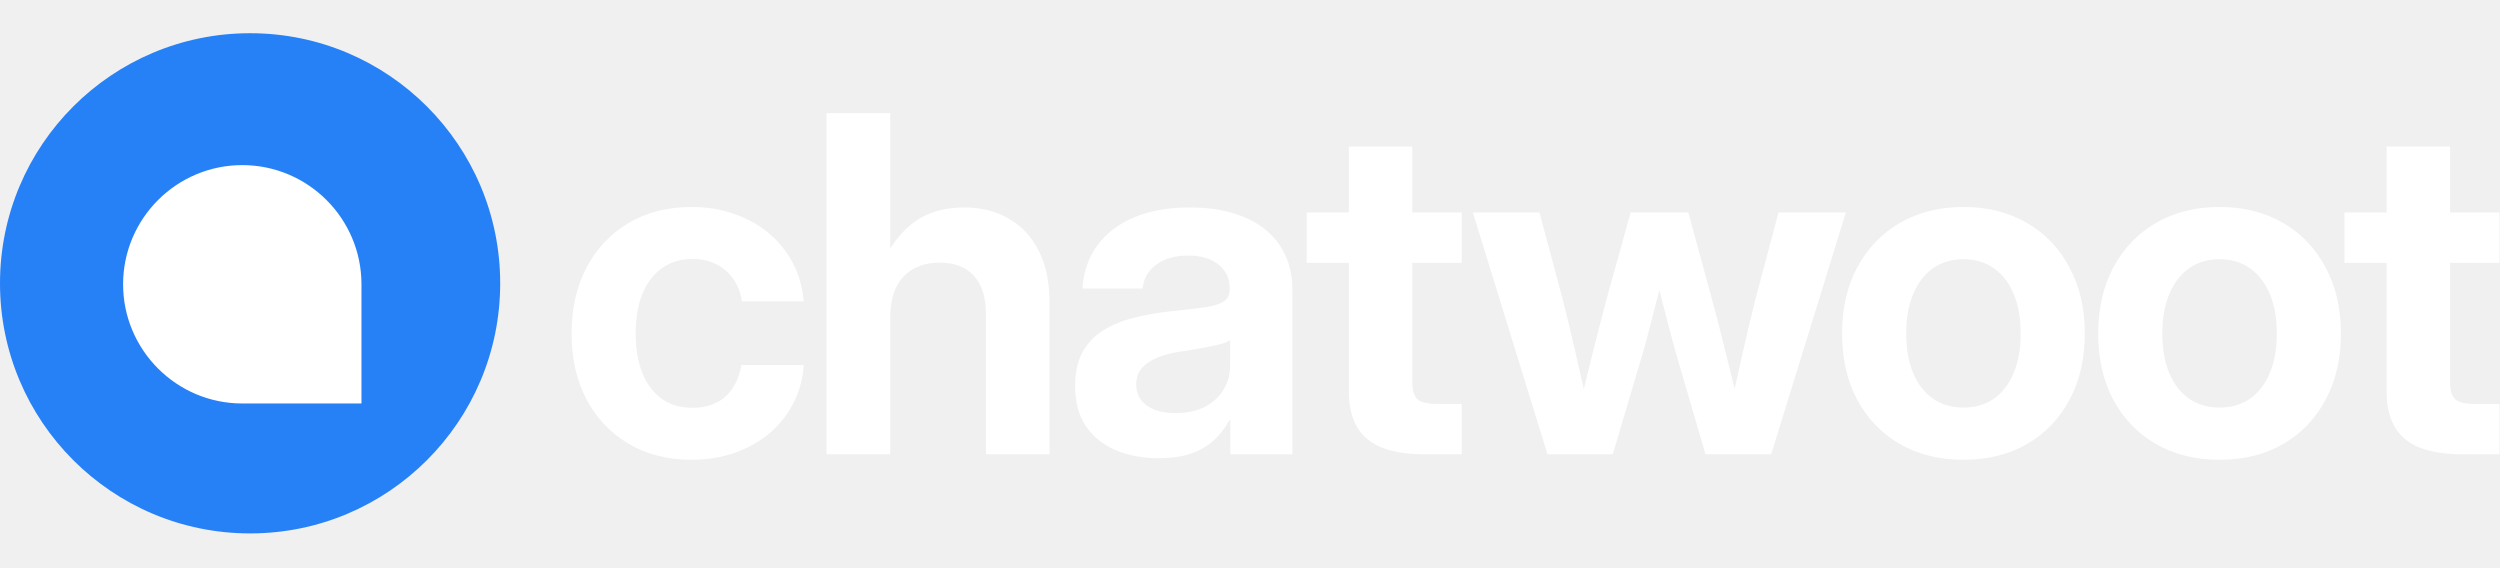
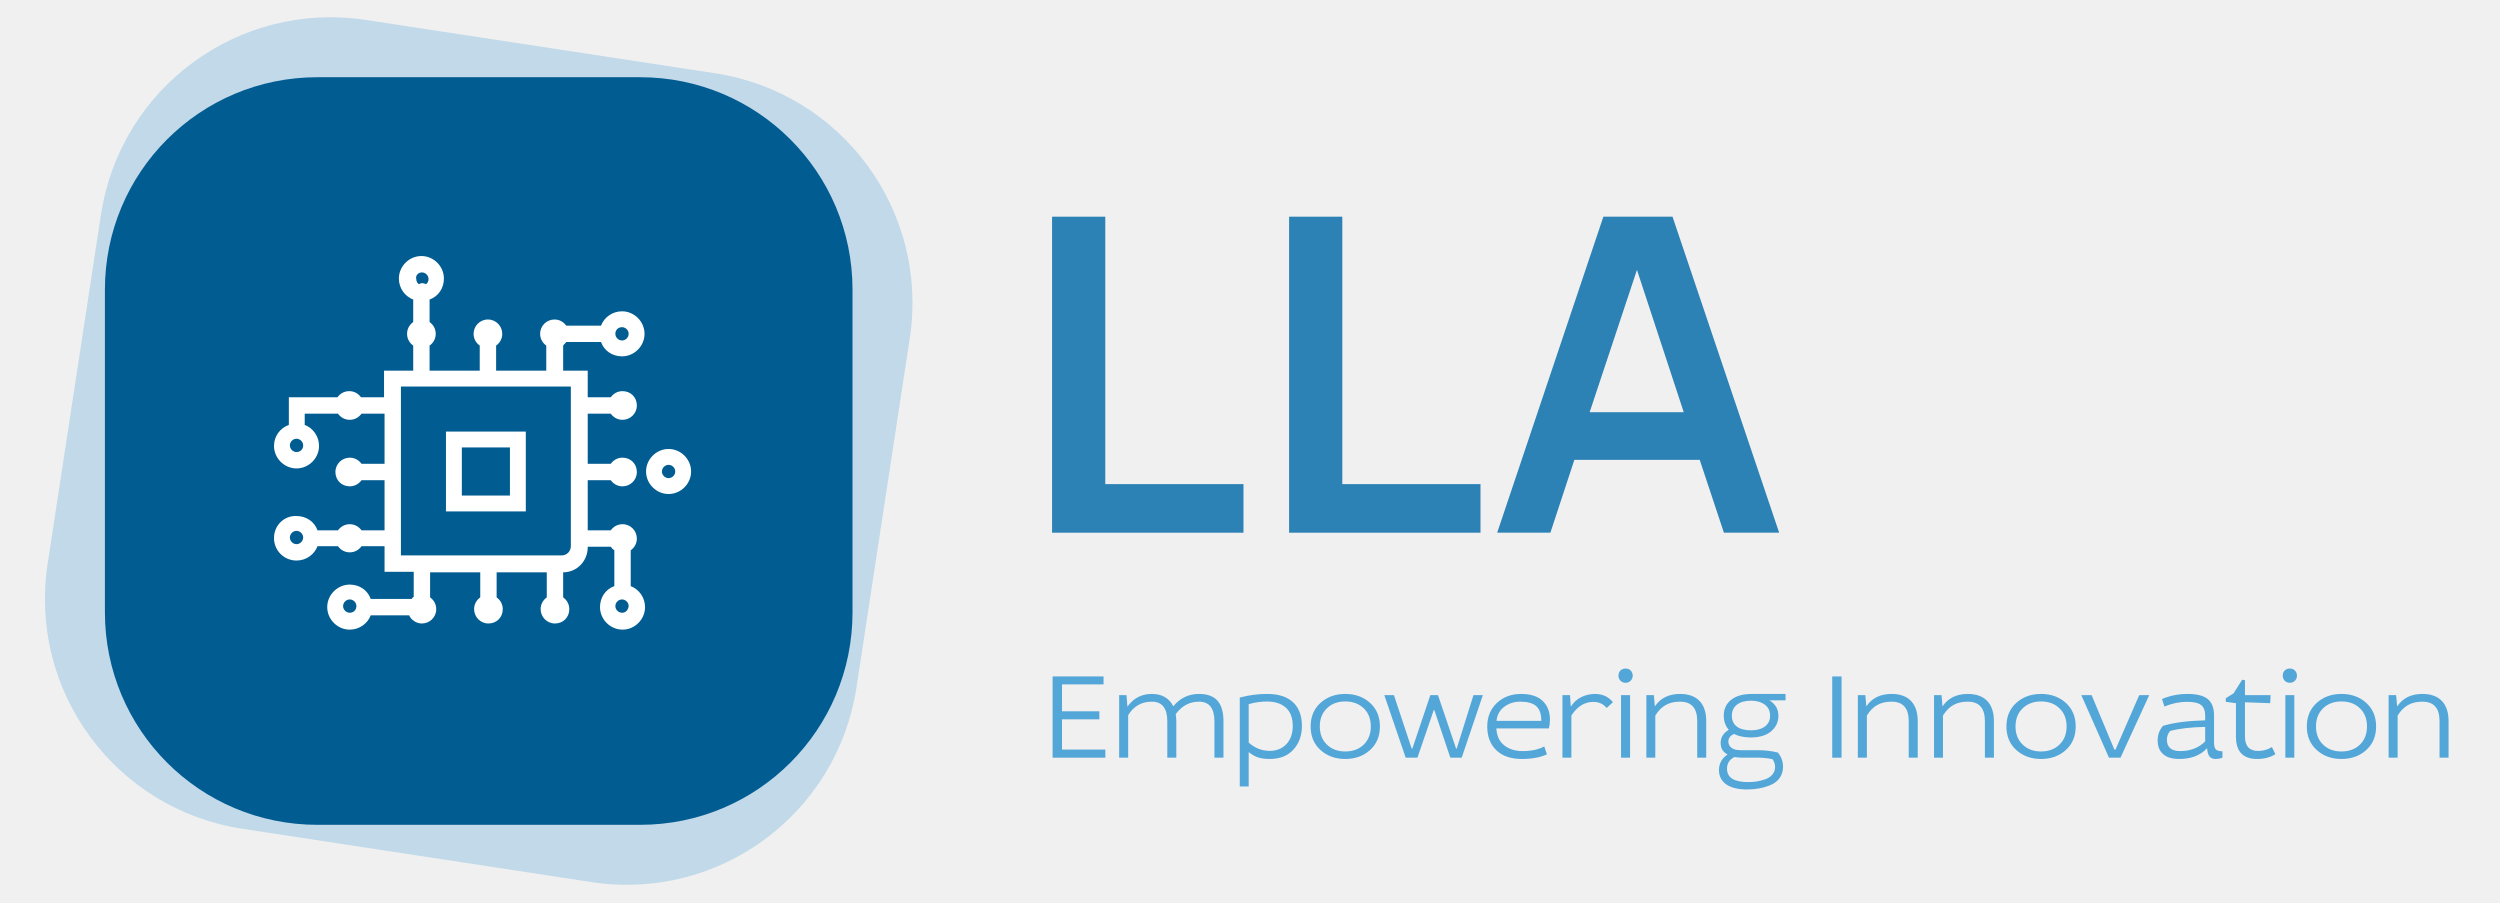
- <svg xmlns="http://www.w3.org/2000/svg" width="2559" height="581" viewBox="0 0 2559 581" fill="none">
-   <path d="M256 546C397.385 546 512 431.385 512 290C512 148.615 397.385 34 256 34C114.615 34 0 148.615 0 290C0 431.385 114.615 546 256 546Z" fill="#2781F6" />
-   <path d="M367 410H247.99C182.388 410 129 356.608 129 290.989C129 225.392 182.388 172 247.992 172C313.612 172 367 225.392 367 290.989V410Z" fill="white" stroke="white" stroke-width="6" />
-   <path d="M707.875 470.625C683.5 470.625 662.016 465.156 643.422 454.219C624.984 443.281 610.609 428.125 600.297 408.75C590.141 389.375 585.062 366.953 585.062 341.484C585.062 316.016 590.141 293.516 600.297 273.984C610.609 254.453 624.984 239.219 643.422 228.281C662.016 217.344 683.5 211.875 707.875 211.875C723.812 211.875 738.5 214.297 751.938 219.141C765.531 223.828 777.328 230.469 787.328 239.062C797.484 247.656 805.609 257.812 811.703 269.531C817.797 281.25 821.469 294.219 822.719 308.438H759.438C758.5 301.875 756.625 296.016 753.812 290.859C751.156 285.547 747.641 281.016 743.266 277.266C739.047 273.359 734.047 270.391 728.266 268.359C722.641 266.172 716.156 265.078 708.812 265.078C696.781 265.078 686.391 268.203 677.641 274.453C668.891 280.703 662.172 289.531 657.484 300.938C652.953 312.344 650.688 325.859 650.688 341.484C650.688 356.953 652.953 370.391 657.484 381.797C662.172 393.203 668.812 402.031 677.406 408.281C686.156 414.375 696.625 417.422 708.812 417.422C716.156 417.422 722.641 416.406 728.266 414.375C733.891 412.344 738.734 409.453 742.797 405.703C747.016 401.797 750.453 397.188 753.109 391.875C755.766 386.406 757.719 380.312 758.969 373.594H822.719C821.781 387.656 818.266 400.625 812.172 412.5C806.234 424.219 798.188 434.453 788.031 443.203C777.875 451.797 766 458.516 752.406 463.359C738.812 468.203 723.969 470.625 707.875 470.625ZM911.209 326.484V465H846.053V115.781H911.209V281.25H898.319C906.288 259.375 917.459 242.422 931.834 230.391C946.366 218.359 964.725 212.344 986.913 212.344C1004.41 212.344 1019.65 216.172 1032.62 223.828C1045.74 231.328 1055.98 242.344 1063.32 256.875C1070.66 271.406 1074.33 289.141 1074.33 310.078V465H1009.18V321.562C1009.18 304.219 1005.04 291.094 996.756 282.188C988.631 273.281 977.069 268.828 962.069 268.828C952.069 268.828 943.241 270.859 935.584 274.922C927.928 278.984 921.913 285.234 917.538 293.672C913.319 302.109 911.209 313.047 911.209 326.484ZM1185.79 468.984C1169.39 468.984 1154.78 466.25 1141.97 460.781C1129.15 455.312 1119 447.109 1111.5 436.172C1104.15 425.234 1100.48 411.562 1100.48 395.156C1100.48 381.094 1103.06 369.453 1108.22 360.234C1113.53 350.859 1120.64 343.438 1129.54 337.969C1138.61 332.344 1149 328.125 1160.72 325.312C1172.43 322.344 1184.62 320.156 1197.28 318.75C1212.59 317.188 1224.7 315.781 1233.61 314.531C1242.51 313.125 1248.92 311.094 1252.83 308.438C1256.73 305.781 1258.68 301.719 1258.68 296.25V294.609C1258.68 288.047 1256.97 282.344 1253.53 277.5C1250.09 272.5 1245.25 268.594 1239 265.781C1232.75 262.969 1225.17 261.562 1216.26 261.562C1207.36 261.562 1199.47 262.969 1192.59 265.781C1185.87 268.594 1180.48 272.578 1176.42 277.734C1172.51 282.734 1170.25 288.594 1169.62 295.312H1107.98C1109.08 278.438 1114.08 263.828 1122.98 251.484C1132.04 239.141 1144.54 229.531 1160.48 222.656C1176.58 215.781 1195.72 212.344 1217.9 212.344C1234.47 212.344 1249.23 214.297 1262.2 218.203C1275.33 222.109 1286.34 227.734 1295.25 235.078C1304.31 242.422 1311.18 251.328 1315.87 261.797C1320.56 272.109 1322.9 283.75 1322.9 296.719V465H1259.39V430.078H1258.45C1254.23 437.891 1248.92 444.766 1242.51 450.703C1236.26 456.484 1228.45 461.016 1219.08 464.297C1209.86 467.422 1198.76 468.984 1185.79 468.984ZM1203.14 422.812C1214.86 422.812 1224.86 420.703 1233.14 416.484C1241.58 412.109 1247.98 406.25 1252.36 398.906C1256.89 391.562 1259.15 383.281 1259.15 374.062V348.281C1257.12 349.531 1254.39 350.703 1250.95 351.797C1247.67 352.734 1243.68 353.672 1239 354.609C1234.47 355.547 1229.47 356.484 1224 357.422C1218.68 358.359 1213.14 359.219 1207.36 360C1199.23 361.25 1191.81 363.203 1185.09 365.859C1178.37 368.516 1172.98 372.109 1168.92 376.641C1165.01 381.016 1163.06 386.719 1163.06 393.75C1163.06 399.688 1164.7 404.922 1167.98 409.453C1171.42 413.828 1176.11 417.188 1182.04 419.531C1187.98 421.719 1195.01 422.812 1203.14 422.812ZM1496.24 217.5V269.062H1337.57V217.5H1496.24ZM1380.69 150H1445.61V390.703C1445.61 399.297 1447.33 405.234 1450.77 408.516C1454.21 411.797 1460.69 413.438 1470.22 413.438C1474.13 413.438 1478.66 413.438 1483.82 413.438C1489.13 413.438 1493.27 413.438 1496.24 413.438V465C1492.02 465 1486.32 465 1479.13 465C1472.1 465 1464.99 465 1457.8 465C1431.39 465 1411.94 459.766 1399.44 449.297C1386.94 438.828 1380.69 422.656 1380.69 400.781V150ZM1584.03 465L1507.62 217.5H1575.82L1599.73 307.031C1604.26 324.688 1608.63 342.891 1612.85 361.641C1617.07 380.391 1621.29 398.828 1625.51 416.953H1616.6C1621.13 398.828 1625.67 380.391 1630.2 361.641C1634.88 342.891 1639.57 324.688 1644.26 307.031L1669.1 217.5H1728.17L1752.54 307.031C1757.38 324.688 1762.07 342.891 1766.6 361.641C1771.13 380.391 1775.67 398.828 1780.2 416.953H1771.06C1775.43 398.828 1779.65 380.391 1783.71 361.641C1787.93 342.891 1792.23 324.688 1796.6 307.031L1820.51 217.5H1889.42L1813.01 465H1745.74L1716.45 364.688C1713.63 354.844 1710.9 344.844 1708.24 334.688C1705.59 324.375 1702.93 314.062 1700.28 303.75C1697.78 293.281 1695.12 282.969 1692.31 272.812H1704.96C1702.31 282.969 1699.57 293.281 1696.76 303.75C1694.1 314.062 1691.45 324.375 1688.79 334.688C1686.29 344.844 1683.56 354.844 1680.59 364.688L1650.82 465H1584.03ZM2009.78 470.625C1985.09 470.625 1963.38 465.234 1944.62 454.453C1926.03 443.672 1911.5 428.594 1901.03 409.219C1890.72 389.844 1885.56 367.266 1885.56 341.484C1885.56 315.703 1890.72 293.125 1901.03 273.75C1911.5 254.219 1926.03 239.062 1944.62 228.281C1963.38 217.344 1985.09 211.875 2009.78 211.875C2034.62 211.875 2056.34 217.344 2074.94 228.281C2093.53 239.062 2107.98 254.219 2118.3 273.75C2128.77 293.125 2134 315.703 2134 341.484C2134 367.266 2128.77 389.844 2118.3 409.219C2107.98 428.594 2093.53 443.672 2074.94 454.453C2056.34 465.234 2034.62 470.625 2009.78 470.625ZM2009.78 417.188C2021.66 417.188 2031.97 414.219 2040.72 408.281C2049.47 402.188 2056.27 393.438 2061.11 382.031C2065.95 370.625 2068.38 357.109 2068.38 341.484C2068.38 325.547 2065.95 311.953 2061.11 300.703C2056.27 289.297 2049.47 280.547 2040.72 274.453C2031.97 268.359 2021.66 265.312 2009.78 265.312C1998.06 265.312 1987.75 268.359 1978.84 274.453C1970.09 280.547 1963.3 289.297 1958.45 300.703C1953.61 311.953 1951.19 325.547 1951.19 341.484C1951.19 357.266 1953.61 370.859 1958.45 382.266C1963.3 393.516 1970.09 402.188 1978.84 408.281C1987.75 414.219 1998.06 417.188 2009.78 417.188ZM2271.94 470.625C2247.26 470.625 2225.54 465.234 2206.79 454.453C2188.19 443.672 2173.66 428.594 2163.19 409.219C2152.88 389.844 2147.72 367.266 2147.72 341.484C2147.72 315.703 2152.88 293.125 2163.19 273.75C2173.66 254.219 2188.19 239.062 2206.79 228.281C2225.54 217.344 2247.26 211.875 2271.94 211.875C2296.79 211.875 2318.51 217.344 2337.1 228.281C2355.69 239.062 2370.15 254.219 2380.46 273.75C2390.93 293.125 2396.16 315.703 2396.16 341.484C2396.16 367.266 2390.93 389.844 2380.46 409.219C2370.15 428.594 2355.69 443.672 2337.1 454.453C2318.51 465.234 2296.79 470.625 2271.94 470.625ZM2271.94 417.188C2283.82 417.188 2294.13 414.219 2302.88 408.281C2311.63 402.188 2318.43 393.438 2323.27 382.031C2328.12 370.625 2330.54 357.109 2330.54 341.484C2330.54 325.547 2328.12 311.953 2323.27 300.703C2318.43 289.297 2311.63 280.547 2302.88 274.453C2294.13 268.359 2283.82 265.312 2271.94 265.312C2260.22 265.312 2249.91 268.359 2241.01 274.453C2232.26 280.547 2225.46 289.297 2220.62 300.703C2215.77 311.953 2213.35 325.547 2213.35 341.484C2213.35 357.266 2215.77 370.859 2220.62 382.266C2225.46 393.516 2232.26 402.188 2241.01 408.281C2249.91 414.219 2260.22 417.188 2271.94 417.188ZM2558.48 217.5V269.062H2399.81V217.5H2558.48ZM2442.93 150H2507.86V390.703C2507.86 399.297 2509.57 405.234 2513.01 408.516C2516.45 411.797 2522.93 413.438 2532.47 413.438C2536.37 413.438 2540.9 413.438 2546.06 413.438C2551.37 413.438 2555.51 413.438 2558.48 413.438V465C2554.26 465 2548.56 465 2541.37 465C2534.34 465 2527.23 465 2520.04 465C2493.64 465 2474.18 459.766 2461.68 449.297C2449.18 438.828 2442.93 422.656 2442.93 400.781V150Z" fill="white" />
+ <svg xmlns="http://www.w3.org/2000/svg" version="1.1" viewBox="86 191 329 119" width="1322" height="477" preserveAspectRatio="xMidYMid meet" shape-rendering="geometricPrecision" role="img" aria-labelledby="logo-title logo-desc">
+   <g transform="matrix(0.2134128 0.03258718 -0.03258718 0.2134128 148.75 250.5)">
+     <path style="stroke: none; stroke-width: 0; stroke-dasharray: none; stroke-linecap: round; stroke-dashoffset: 0; stroke-linejoin: round; stroke-miterlimit: 4; fill: rgb(83,166,216); fill-rule: nonzero; opacity: 0.3;" transform=" translate(-347.2145, -408.1556)" d="m 239.323 158.156 c -78.601 0 -142.109 63.506 -142.109 142.107 l 0 215.784 c 0 78.601 63.508 142.109 142.109 142.109 l 215.782 0 c 78.601 0 142.109 -63.508 142.109 -142.109 l 0 -215.784 c 0 -78.601 -63.508 -142.107 -142.109 -142.107 l -215.782 0 z" stroke-linecap="round" />
+   </g>
+   <g transform="matrix(0.1972508 -4.831e-17 4.831e-17 0.1972508 148.75 250.5)">
+     <path style="stroke: none; stroke-width: 0; stroke-dasharray: none; stroke-linecap: round; stroke-dashoffset: 0; stroke-linejoin: round; stroke-miterlimit: 4; fill: rgb(1,92,146); fill-rule: nonzero; opacity: 1;" transform=" translate(-347.2145, -408.1556)" d="m 239.323 158.156 c -78.601 0 -142.109 63.506 -142.109 142.107 l 0 215.784 c 0 78.601 63.508 142.109 142.109 142.109 l 215.782 0 c 78.601 0 142.109 -63.508 142.109 -142.109 l 0 -215.784 c 0 -78.601 -63.508 -142.107 -142.109 -142.107 l -215.782 0 z" stroke-linecap="round" />
+   </g>
+   <g transform="matrix(0.6751487 0 0 0.6751487 148.75 250.5)">
+     <g style="">
+       <g transform="matrix(1 0 0 1 1.4 4)">
+         <path style="stroke: none; stroke-width: 1; stroke-dasharray: none; stroke-linecap: butt; stroke-dashoffset: 0; stroke-linejoin: miter; stroke-miterlimit: 4; fill: rgb(255,255,255); fill-rule: nonzero; opacity: 1;" transform=" translate(-46.4, -49)" d="M 38.6 56.8 h 15.6 V 41.2 H 38.6 V 56.8 z M 41.7 44.3 h 9.4 v 9.4 h -9.4 V 44.3 z" stroke-linecap="round" />
+       </g>
+       <g transform="matrix(1 0 0 1 37.1 4)">
+         <path style="stroke: none; stroke-width: 1; stroke-dasharray: none; stroke-linecap: butt; stroke-dashoffset: 0; stroke-linejoin: miter; stroke-miterlimit: 4; fill: rgb(255,255,255); fill-rule: nonzero; opacity: 1;" transform=" translate(-82.1, -49)" d="M 82.1 44.6 c -2.4 0 -4.4 2 -4.4 4.4 s 2 4.4 4.4 4.4 s 4.4 -2 4.4 -4.4 S 84.5 44.6 82.1 44.6 z M 82.1 50.3 c -0.7 0 -1.3 -0.6 -1.3 -1.3 s 0.6 -1.3 1.3 -1.3 c 0.7 0 1.3 0.6 1.3 1.3 S 82.8 50.3 82.1 50.3 z" stroke-linecap="round" />
+       </g>
+       <g transform="matrix(1 0 0 1 -3.75 -1.6)">
+         <path style="stroke: none; stroke-width: 1; stroke-dasharray: none; stroke-linecap: butt; stroke-dashoffset: 0; stroke-linejoin: miter; stroke-miterlimit: 4; fill: rgb(255,255,255); fill-rule: nonzero; opacity: 1;" transform=" translate(-41.25, -43.4)" d="M 62.1 23.7 h 6.8 c 0.6 1.7 2.2 2.8 4.1 2.8 c 2.4 0 4.4 -2 4.4 -4.4 s -2 -4.4 -4.4 -4.4 c -1.9 0 -3.5 1.2 -4.1 2.8 h -6.8 c -0.5 -0.7 -1.3 -1.2 -2.3 -1.2 c -1.5 0 -2.8 1.2 -2.8 2.8 c 0 1 0.5 1.8 1.2 2.3 v 4.9 h -9.8 v -4.9 c 0.7 -0.5 1.2 -1.3 1.2 -2.3 c 0 -1.5 -1.2 -2.8 -2.8 -2.8 S 44 20.6 44 22.1 c 0 1 0.5 1.8 1.2 2.3 v 4.9 h -9.8 v -4.9 c 0.7 -0.5 1.2 -1.3 1.2 -2.3 c 0 -1 -0.5 -1.8 -1.2 -2.3 v -4.4 c 1.7 -0.6 2.8 -2.2 2.8 -4.1 c 0 -2.4 -2 -4.4 -4.4 -4.4 s -4.4 2 -4.4 4.4 c 0 1.9 1.2 3.5 2.8 4.1 v 4.4 c -0.7 0.5 -1.2 1.3 -1.2 2.3 c 0 1 0.5 1.8 1.2 2.3 v 4.9 h -5.7 v 5.2 h -4.5 c -0.5 -0.7 -1.3 -1.2 -2.3 -1.2 c -1 0 -1.8 0.5 -2.3 1.2 H 7.9 v 5.4 C 6.2 40.5 5 42.1 5 44 c 0 2.4 2 4.4 4.4 4.4 s 4.4 -2 4.4 -4.4 c 0 -1.9 -1.2 -3.5 -2.8 -4.1 v -2.2 h 6.5 c 0.5 0.7 1.3 1.2 2.3 1.2 c 1 0 1.8 -0.5 2.3 -1.2 h 4.5 v 9.8 h -4.5 c -0.5 -0.7 -1.3 -1.2 -2.3 -1.2 c -1.5 0 -2.8 1.2 -2.8 2.8 s 1.2 2.8 2.8 2.8 c 1 0 1.8 -0.5 2.3 -1.2 h 4.5 v 9.8 h -4.5 c -0.5 -0.7 -1.3 -1.2 -2.3 -1.2 c -1 0 -1.8 0.5 -2.3 1.2 h -4 c -0.6 -1.7 -2.2 -2.8 -4.1 -2.8 C 7 57.6 5 59.5 5 62 s 2 4.4 4.4 4.4 c 1.9 0 3.5 -1.2 4.1 -2.8 h 4 c 0.5 0.7 1.3 1.2 2.3 1.2 c 1 0 1.8 -0.5 2.3 -1.2 h 4.5 v 5 h 5.7 v 4.9 c -0.2 0.1 -0.3 0.2 -0.4 0.4 h -8 c -0.6 -1.7 -2.2 -2.8 -4.1 -2.8 c -2.4 0 -4.4 2 -4.4 4.4 s 2 4.4 4.4 4.4 c 1.9 0 3.5 -1.2 4.1 -2.8 h 7.5 c 0.4 0.9 1.4 1.6 2.5 1.6 c 1.5 0 2.8 -1.2 2.8 -2.8 c 0 -1 -0.5 -1.8 -1.2 -2.3 v -4.9 h 9.8 v 4.9 c -0.7 0.5 -1.2 1.3 -1.2 2.3 c 0 1.5 1.2 2.8 2.8 2.8 s 2.8 -1.2 2.8 -2.8 c 0 -1 -0.5 -1.8 -1.2 -2.3 v -4.9 h 9.8 v 4.9 c -0.7 0.5 -1.2 1.3 -1.2 2.3 c 0 1.5 1.2 2.8 2.8 2.8 s 2.8 -1.2 2.8 -2.8 c 0 -1 -0.5 -1.8 -1.2 -2.3 v -4.9 c 2.7 0 4.8 -2.2 4.8 -4.9 v -0.1 h 4.5 c 0.2 0.3 0.4 0.5 0.7 0.7 v 7 c -1.7 0.6 -2.8 2.2 -2.8 4.1 c 0 2.4 2 4.4 4.4 4.4 s 4.4 -2 4.4 -4.4 c 0 -1.9 -1.2 -3.5 -2.8 -4.1 v -7 c 0.7 -0.5 1.2 -1.3 1.2 -2.3 c 0 -1.5 -1.2 -2.8 -2.8 -2.8 c -1 0 -1.8 0.5 -2.3 1.2 h -4.5 v -9.8 h 4.5 c 0.5 0.7 1.3 1.2 2.3 1.2 c 1.5 0 2.8 -1.2 2.8 -2.8 s -1.2 -2.8 -2.8 -2.8 c -1 0 -1.8 0.5 -2.3 1.2 h -4.5 v -9.8 h 4.5 c 0.5 0.7 1.3 1.2 2.3 1.2 c 1.5 0 2.8 -1.2 2.8 -2.8 s -1.2 -2.8 -2.8 -2.8 c -1 0 -1.8 0.5 -2.3 1.2 h -4.5 v -5.2 h -4.8 v -4.9 C 61.6 24.2 61.9 24 62.1 23.7 z M 33.9 10.1 c 0.7 0 1.3 0.6 1.3 1.3 c 0 0.4 -0.2 0.8 -0.5 1 c -0.2 -0.1 -0.5 -0.2 -0.7 -0.2 c -0.3 0 -0.5 0.1 -0.7 0.2 c -0.3 -0.2 -0.5 -0.6 -0.5 -1 C 32.6 10.7 33.2 10.1 33.9 10.1 z M 9.4 45.2 c -0.7 0 -1.3 -0.6 -1.3 -1.3 c 0 -0.7 0.6 -1.3 1.3 -1.3 c 0.7 0 1.3 0.6 1.3 1.3 C 10.7 44.7 10.1 45.2 9.4 45.2 z M 9.4 63.2 c -0.7 0 -1.3 -0.6 -1.3 -1.3 s 0.6 -1.3 1.3 -1.3 c 0.7 0 1.3 0.6 1.3 1.3 S 10.1 63.2 9.4 63.2 z M 19.8 76.6 c -0.7 0 -1.3 -0.6 -1.3 -1.3 c 0 -0.7 0.6 -1.3 1.3 -1.3 c 0.7 0 1.3 0.6 1.3 1.3 C 21.1 76.1 20.5 76.6 19.8 76.6 z M 73 76.6 c -0.7 0 -1.3 -0.6 -1.3 -1.3 c 0 -0.7 0.6 -1.3 1.3 -1.3 c 0.7 0 1.3 0.6 1.3 1.3 C 74.2 76.1 73.7 76.6 73 76.6 z M 63 63.6 c 0 1 -0.8 1.8 -1.8 1.8 H 29.8 V 32.4 H 63 V 63.6 z M 73 20.8 c 0.7 0 1.3 0.6 1.3 1.3 s -0.6 1.3 -1.3 1.3 c -0.7 0 -1.3 -0.6 -1.3 -1.3 S 72.2 20.8 73 20.8 z" stroke-linecap="round" />
+       </g>
+     </g>
+   </g>
+   <g transform="matrix(1 0 0 1 348.3188 241.8951)" style="">
+     <path fill="#2D82B5" opacity="1" d="M-98.68 19.38L-123.93 19.38L-123.93-22.31L-116.91-22.31L-116.91 12.97L-98.68 12.97L-98.68 19.38Z" />
+     <path fill="#2D82B5" opacity="1" d="M-67.41 19.38L-92.66 19.38L-92.66-22.31L-85.64-22.31L-85.64 12.97L-67.41 12.97L-67.41 19.38Z" />
+     <path fill="#2D82B5" opacity="1" d="M-58.19 19.38L-65.21 19.38L-51.20-22.31L-42.08-22.31L-28.01 19.38L-35.30 19.38L-38.49 9.77L-55.03 9.77L-58.19 19.38ZM-46.77-15.29L-53.01 3.48L-40.60 3.48L-46.77-15.29Z" />
+   </g>
+   <g transform="matrix(1 0 0 1 342.3189 285.776)" style="">
+     <path fill="#53A6D8" opacity="1" d="M-110.90 5.18L-117.86 5.18L-117.86-5.54L-111.14-5.54L-111.14-4.49L-116.62-4.49L-116.62-0.94L-111.69-0.94L-111.69 0.12L-116.62 0.12L-116.62 4.11L-110.90 4.11L-110.90 5.18Z" />
+     <path fill="#53A6D8" opacity="1" d="M-109.08 5.18L-109.08-3.07L-108.11-3.07L-107.99-1.55Q-106.80-3.23-104.77-3.23L-104.77-3.23Q-102.76-3.23-101.94-1.60L-101.94-1.60Q-100.60-3.23-98.55-3.23L-98.55-3.23Q-96.90-3.23-96.11-2.34Q-95.32-1.45-95.32 0.37L-95.32 0.37L-95.32 5.18L-96.51 5.18L-96.51 0.40Q-96.51-2.21-98.55-2.21L-98.55-2.21Q-100.42-2.21-101.62-0.56L-101.62-0.56Q-101.54-0.06-101.54 0.37L-101.54 0.37L-101.54 5.18L-102.73 5.18L-102.73 0.38Q-102.73-2.21-104.77-2.21L-104.77-2.21Q-106.80-2.21-107.89-0.43L-107.89-0.43L-107.89 5.18L-109.08 5.18Z" />
+     <path fill="#53A6D8" opacity="1" d="M-91.99 8.98L-93.17 8.98L-93.17-2.75Q-91.43-3.23-89.53-3.23L-89.53-3.23Q-87.33-3.23-86.15-2.14Q-84.97-1.05-84.97 0.99L-84.97 0.99Q-84.97 2.89-86.10 4.12Q-87.22 5.35-89.21 5.35L-89.21 5.35Q-90.09 5.35-90.71 5.16Q-91.33 4.97-91.99 4.44L-91.99 4.44L-91.99 8.98ZM-91.99-1.88L-91.99-1.88L-91.99 3.19Q-90.77 4.28-89.21 4.28L-89.21 4.28Q-87.86 4.28-87.02 3.39Q-86.18 2.51-86.18 0.99L-86.18 0.99Q-86.18-0.61-87.09-1.42Q-87.99-2.23-89.58-2.23L-89.58-2.23Q-90.82-2.23-91.99-1.88Z" />
+     <path fill="#53A6D8" opacity="1" d="M-75.98-2.05Q-74.68-0.87-74.68 1.06Q-74.68 2.99-75.98 4.17Q-77.29 5.35-79.25 5.35Q-81.21 5.35-82.52 4.17Q-83.82 2.99-83.82 1.06Q-83.82-0.87-82.52-2.05Q-81.21-3.23-79.25-3.23Q-77.29-3.23-75.98-2.05ZM-81.68-1.33Q-82.61-0.43-82.61 1.06Q-82.61 2.54-81.68 3.45Q-80.75 4.36-79.25 4.36Q-77.75 4.36-76.81 3.45Q-75.88 2.54-75.88 1.06Q-75.88-0.43-76.81-1.33Q-77.75-2.24-79.25-2.24Q-80.75-2.24-81.68-1.33Z" />
+     <path fill="#53A6D8" opacity="1" d="M-69.73 5.18L-71.28 5.18L-74.10-3.07L-72.83-3.07L-70.49 3.98L-70.40 3.98L-68.03-3.07L-67.02-3.07L-64.63 3.98L-64.55 3.98L-62.34-3.07L-61.10-3.07L-63.89 5.18L-65.39 5.18L-67.50-1.09L-67.58-1.09L-69.73 5.18Z" />
+     <path fill="#53A6D8" opacity="1" d="M-52.39 1.32L-52.39 1.32L-59.32 1.32Q-59.23 2.81-58.27 3.56Q-57.30 4.31-55.87 4.31L-55.87 4.31Q-54.15 4.31-53.00 3.70L-53.00 3.70L-52.65 4.74Q-53.99 5.35-55.93 5.35L-55.93 5.35Q-58.13 5.35-59.32 4.20Q-60.52 3.05-60.52 1.07L-60.52 1.07Q-60.52-0.84-59.25-2.04Q-57.98-3.23-56.05-3.23L-56.05-3.23Q-54.17-3.23-53.21-2.31Q-52.25-1.38-52.25 0.15L-52.25 0.15Q-52.25 0.79-52.39 1.32ZM-59.30 0.32L-59.30 0.32L-53.39 0.32Q-53.39-1.04-54.06-1.62Q-54.73-2.21-56.18-2.21L-56.18-2.21Q-57.37-2.21-58.27-1.54Q-59.17-0.87-59.30 0.32Z" />
+     <path fill="#53A6D8" opacity="1" d="M-50.60 5.18L-50.60-3.07L-49.60-3.07L-49.50-1.55Q-48.95-2.41-48.10-2.82Q-47.24-3.23-46.33-3.23L-46.33-3.23Q-44.81-3.23-43.94-2.14L-43.94-2.14L-44.76-1.38Q-45.44-2.18-46.53-2.18L-46.53-2.18Q-48.25-2.18-49.42-0.39L-49.42-0.39L-49.42 5.18L-50.60 5.18Z" />
+     <path fill="#53A6D8" opacity="1" d="M-42.87 5.18L-42.87-3.07L-41.68-3.07L-41.68 5.18L-42.87 5.18ZM-42.96-6.31Q-42.70-6.58-42.27-6.58Q-41.84-6.58-41.59-6.31Q-41.33-6.04-41.33-5.64L-41.33-5.64Q-41.33-5.26-41.60-4.98Q-41.86-4.70-42.27-4.70Q-42.68-4.70-42.95-4.98Q-43.21-5.26-43.21-5.64L-43.21-5.64Q-43.21-6.04-42.96-6.31Z" />
+     <path fill="#53A6D8" opacity="1" d="M-39.53 5.18L-39.53-3.07L-38.54-3.07L-38.41-1.58Q-37.32-3.23-35.08-3.23L-35.08-3.23Q-33.41-3.23-32.52-2.31Q-31.63-1.38-31.63 0.37L-31.63 0.37L-31.63 5.18L-32.82 5.18L-32.82 0.35Q-32.82-2.21-35.08-2.21L-35.08-2.21Q-36.22-2.21-36.99-1.76Q-37.77-1.32-38.35-0.38L-38.35-0.38L-38.35 5.18L-39.53 5.18Z" />
+     <path fill="#53A6D8" opacity="1" d="M-25.59-3.23L-21.17-3.23L-21.17-2.39L-23.30-2.39Q-22.11-1.66-22.11-0.36L-22.11-0.36Q-22.11 0.89-23.07 1.70Q-24.04 2.51-25.72 2.51L-25.72 2.51Q-27.08 2.51-27.95 2.05L-27.95 2.05Q-28.71 2.36-28.71 3.07L-28.71 3.07Q-28.71 3.55-28.31 3.87Q-27.92 4.19-27.08 4.19L-27.08 4.19L-24.90 4.19Q-23.41 4.19-22.16 4.51L-22.16 4.51Q-21.50 5.36-21.50 6.37L-21.50 6.37Q-21.50 7.23-21.94 7.85Q-22.39 8.47-23.13 8.78Q-23.87 9.09-24.64 9.23Q-25.41 9.37-26.25 9.37L-26.25 9.37Q-28.03 9.37-28.99 8.70Q-29.95 8.02-29.95 6.82L-29.95 6.82Q-29.95 5.51-28.81 4.75L-28.81 4.75Q-29.73 4.31-29.73 3.24L-29.73 3.24Q-29.73 2.15-28.66 1.50L-28.66 1.50Q-29.32 0.73-29.32-0.36L-29.32-0.36Q-29.32-1.68-28.34-2.46Q-27.36-3.23-25.59-3.23L-25.59-3.23ZM-24.77 5.18L-24.77 5.18L-26.80 5.18Q-27.29 5.18-27.92 5.10L-27.92 5.10Q-28.89 5.58-28.89 6.64L-28.89 6.64Q-28.89 8.40-26.09 8.40L-26.09 8.40Q-25.54 8.40-25.00 8.32Q-24.47 8.24-23.87 8.04Q-23.28 7.84-22.92 7.42Q-22.55 7.00-22.55 6.42L-22.55 6.42Q-22.55 5.86-22.88 5.38L-22.88 5.38Q-23.81 5.18-24.77 5.18ZM-27.57-1.82Q-28.25-1.30-28.25-0.36Q-28.25 0.58-27.60 1.07Q-26.94 1.57-25.72 1.57L-25.72 1.57Q-24.58 1.57-23.90 1.07Q-23.21 0.58-23.21-0.36L-23.21-0.36Q-23.21-1.32-23.92-1.83Q-24.62-2.34-25.72-2.34L-25.72-2.34Q-26.89-2.34-27.57-1.82Z" />
+     <path fill="#53A6D8" opacity="1" d="" />
+     <path fill="#53A6D8" opacity="1" d="M-15.01 5.18L-15.01-5.54L-13.78-5.54L-13.78 5.18L-15.01 5.18Z" />
+     <path fill="#53A6D8" opacity="1" d="M-11.63 5.18L-11.63-3.07L-10.64-3.07L-10.51-1.58Q-9.42-3.23-7.18-3.23L-7.18-3.23Q-5.51-3.23-4.62-2.31Q-3.73-1.38-3.73 0.37L-3.73 0.37L-3.73 5.18L-4.92 5.18L-4.92 0.35Q-4.92-2.21-7.18-2.21L-7.18-2.21Q-8.32-2.21-9.09-1.76Q-9.87-1.32-10.44-0.38L-10.44-0.38L-10.44 5.18L-11.63 5.18Z" />
+     <path fill="#53A6D8" opacity="1" d="M-1.58 5.18L-1.58-3.07L-0.59-3.07L-0.46-1.58Q0.63-3.23 2.87-3.23L2.87-3.23Q4.54-3.23 5.43-2.31Q6.32-1.38 6.32 0.37L6.32 0.37L6.32 5.18L5.13 5.18L5.13 0.35Q5.13-2.21 2.87-2.21L2.87-2.21Q1.73-2.21 0.96-1.76Q0.18-1.32-0.40-0.38L-0.40-0.38L-0.40 5.18L-1.58 5.18Z" />
+     <path fill="#53A6D8" opacity="1" d="M15.81-2.05Q17.11-0.87 17.11 1.06Q17.11 2.99 15.81 4.17Q14.50 5.35 12.54 5.35Q10.58 5.35 9.27 4.17Q7.97 2.99 7.97 1.06Q7.97-0.87 9.27-2.05Q10.58-3.23 12.54-3.23Q14.50-3.23 15.81-2.05ZM10.11-1.33Q9.17-0.43 9.17 1.06Q9.17 2.54 10.11 3.45Q11.04 4.36 12.54 4.36Q14.04 4.36 14.97 3.45Q15.91 2.54 15.91 1.06Q15.91-0.43 14.97-1.33Q14.04-2.24 12.54-2.24Q11.04-2.24 10.11-1.33Z" />
+     <path fill="#53A6D8" opacity="1" d="M21.50 5.18L17.85-3.07L19.21-3.07L22.21 4.11L22.36 4.11L25.49-3.07L26.81-3.07L23.02 5.18L21.50 5.18Z" />
+     <path fill="#53A6D8" opacity="1" d="M28.81-1.57L28.81-1.57L28.50-2.56Q30.08-3.23 31.88-3.23Q33.68-3.23 34.52-2.56Q35.36-1.88 35.36-0.41L35.36-0.41L35.36 3.17Q35.36 3.83 35.59 4.08Q35.82 4.33 36.47 4.34L36.47 4.34L36.47 5.18Q36.02 5.35 35.56 5.35L35.56 5.35Q35.05 5.35 34.77 5.03Q34.50 4.70 34.44 3.93L34.44 3.93Q33.12 5.35 30.77 5.35L30.77 5.35Q29.34 5.35 28.63 4.70Q27.92 4.06 27.92 2.89L27.92 2.89Q27.92 1.80 28.63 0.98L28.63 0.98Q30.69 0.35 34.19 0.25L34.19 0.25L34.19-0.36Q34.19-1.33 33.66-1.76Q33.13-2.19 31.80-2.19L31.80-2.19Q30.31-2.19 28.81-1.57ZM34.19 3.04L34.19 3.04L34.19 1.12Q31.40 1.17 29.57 1.65L29.57 1.65Q29.14 2.15 29.14 2.79L29.14 2.79Q29.14 4.31 30.89 4.31L30.89 4.31Q32.90 4.31 34.19 3.04Z" />
+     <path fill="#53A6D8" opacity="1" d="M38.25-2.01L36.91-2.19L36.91-2.67L37.93-3.30L39.07-5.10L39.44-5.05L39.44-3.07L42.82-3.07L42.77-2.01L39.44-2.13L39.44 2.38Q39.44 4.29 41.17 4.29L41.17 4.29Q42.16 4.29 43.00 3.78L43.00 3.78L43.45 4.72Q42.44 5.35 41.04 5.35L41.04 5.35Q38.25 5.35 38.25 2.39L38.25 2.39L38.25-2.01Z" />
+     <path fill="#53A6D8" opacity="1" d="M44.77 5.18L44.77-3.07L45.95-3.07L45.95 5.18L44.77 5.18ZM44.67-6.31Q44.93-6.58 45.36-6.58Q45.79-6.58 46.04-6.31Q46.30-6.04 46.30-5.64L46.30-5.64Q46.30-5.26 46.04-4.98Q45.77-4.70 45.36-4.70Q44.95-4.70 44.68-4.98Q44.42-5.26 44.42-5.64L44.42-5.64Q44.42-6.04 44.67-6.31Z" />
+     <path fill="#53A6D8" opacity="1" d="M55.44-2.05Q56.74-0.87 56.74 1.06Q56.74 2.99 55.44 4.17Q54.14 5.35 52.17 5.35Q50.21 5.35 48.91 4.17Q47.60 2.99 47.60 1.06Q47.60-0.87 48.91-2.05Q50.21-3.23 52.17-3.23Q54.14-3.23 55.44-2.05ZM49.74-1.33Q48.81-0.43 48.81 1.06Q48.81 2.54 49.74 3.45Q50.67 4.36 52.17 4.36Q53.68 4.36 54.61 3.45Q55.54 2.54 55.54 1.06Q55.54-0.43 54.61-1.33Q53.68-2.24 52.17-2.24Q50.67-2.24 49.74-1.33Z" />
+     <path fill="#53A6D8" opacity="1" d="M58.39 5.18L58.39-3.07L59.38-3.07L59.52-1.58Q60.61-3.23 62.85-3.23L62.85-3.23Q64.52-3.23 65.41-2.31Q66.30-1.38 66.30 0.37L66.30 0.37L66.30 5.18L65.11 5.18L65.11 0.35Q65.11-2.21 62.85-2.21L62.85-2.21Q61.71-2.21 60.94-1.76Q60.16-1.32 59.58-0.38L59.58-0.38L59.58 5.18L58.39 5.18Z" />
+   </g>
</svg>
